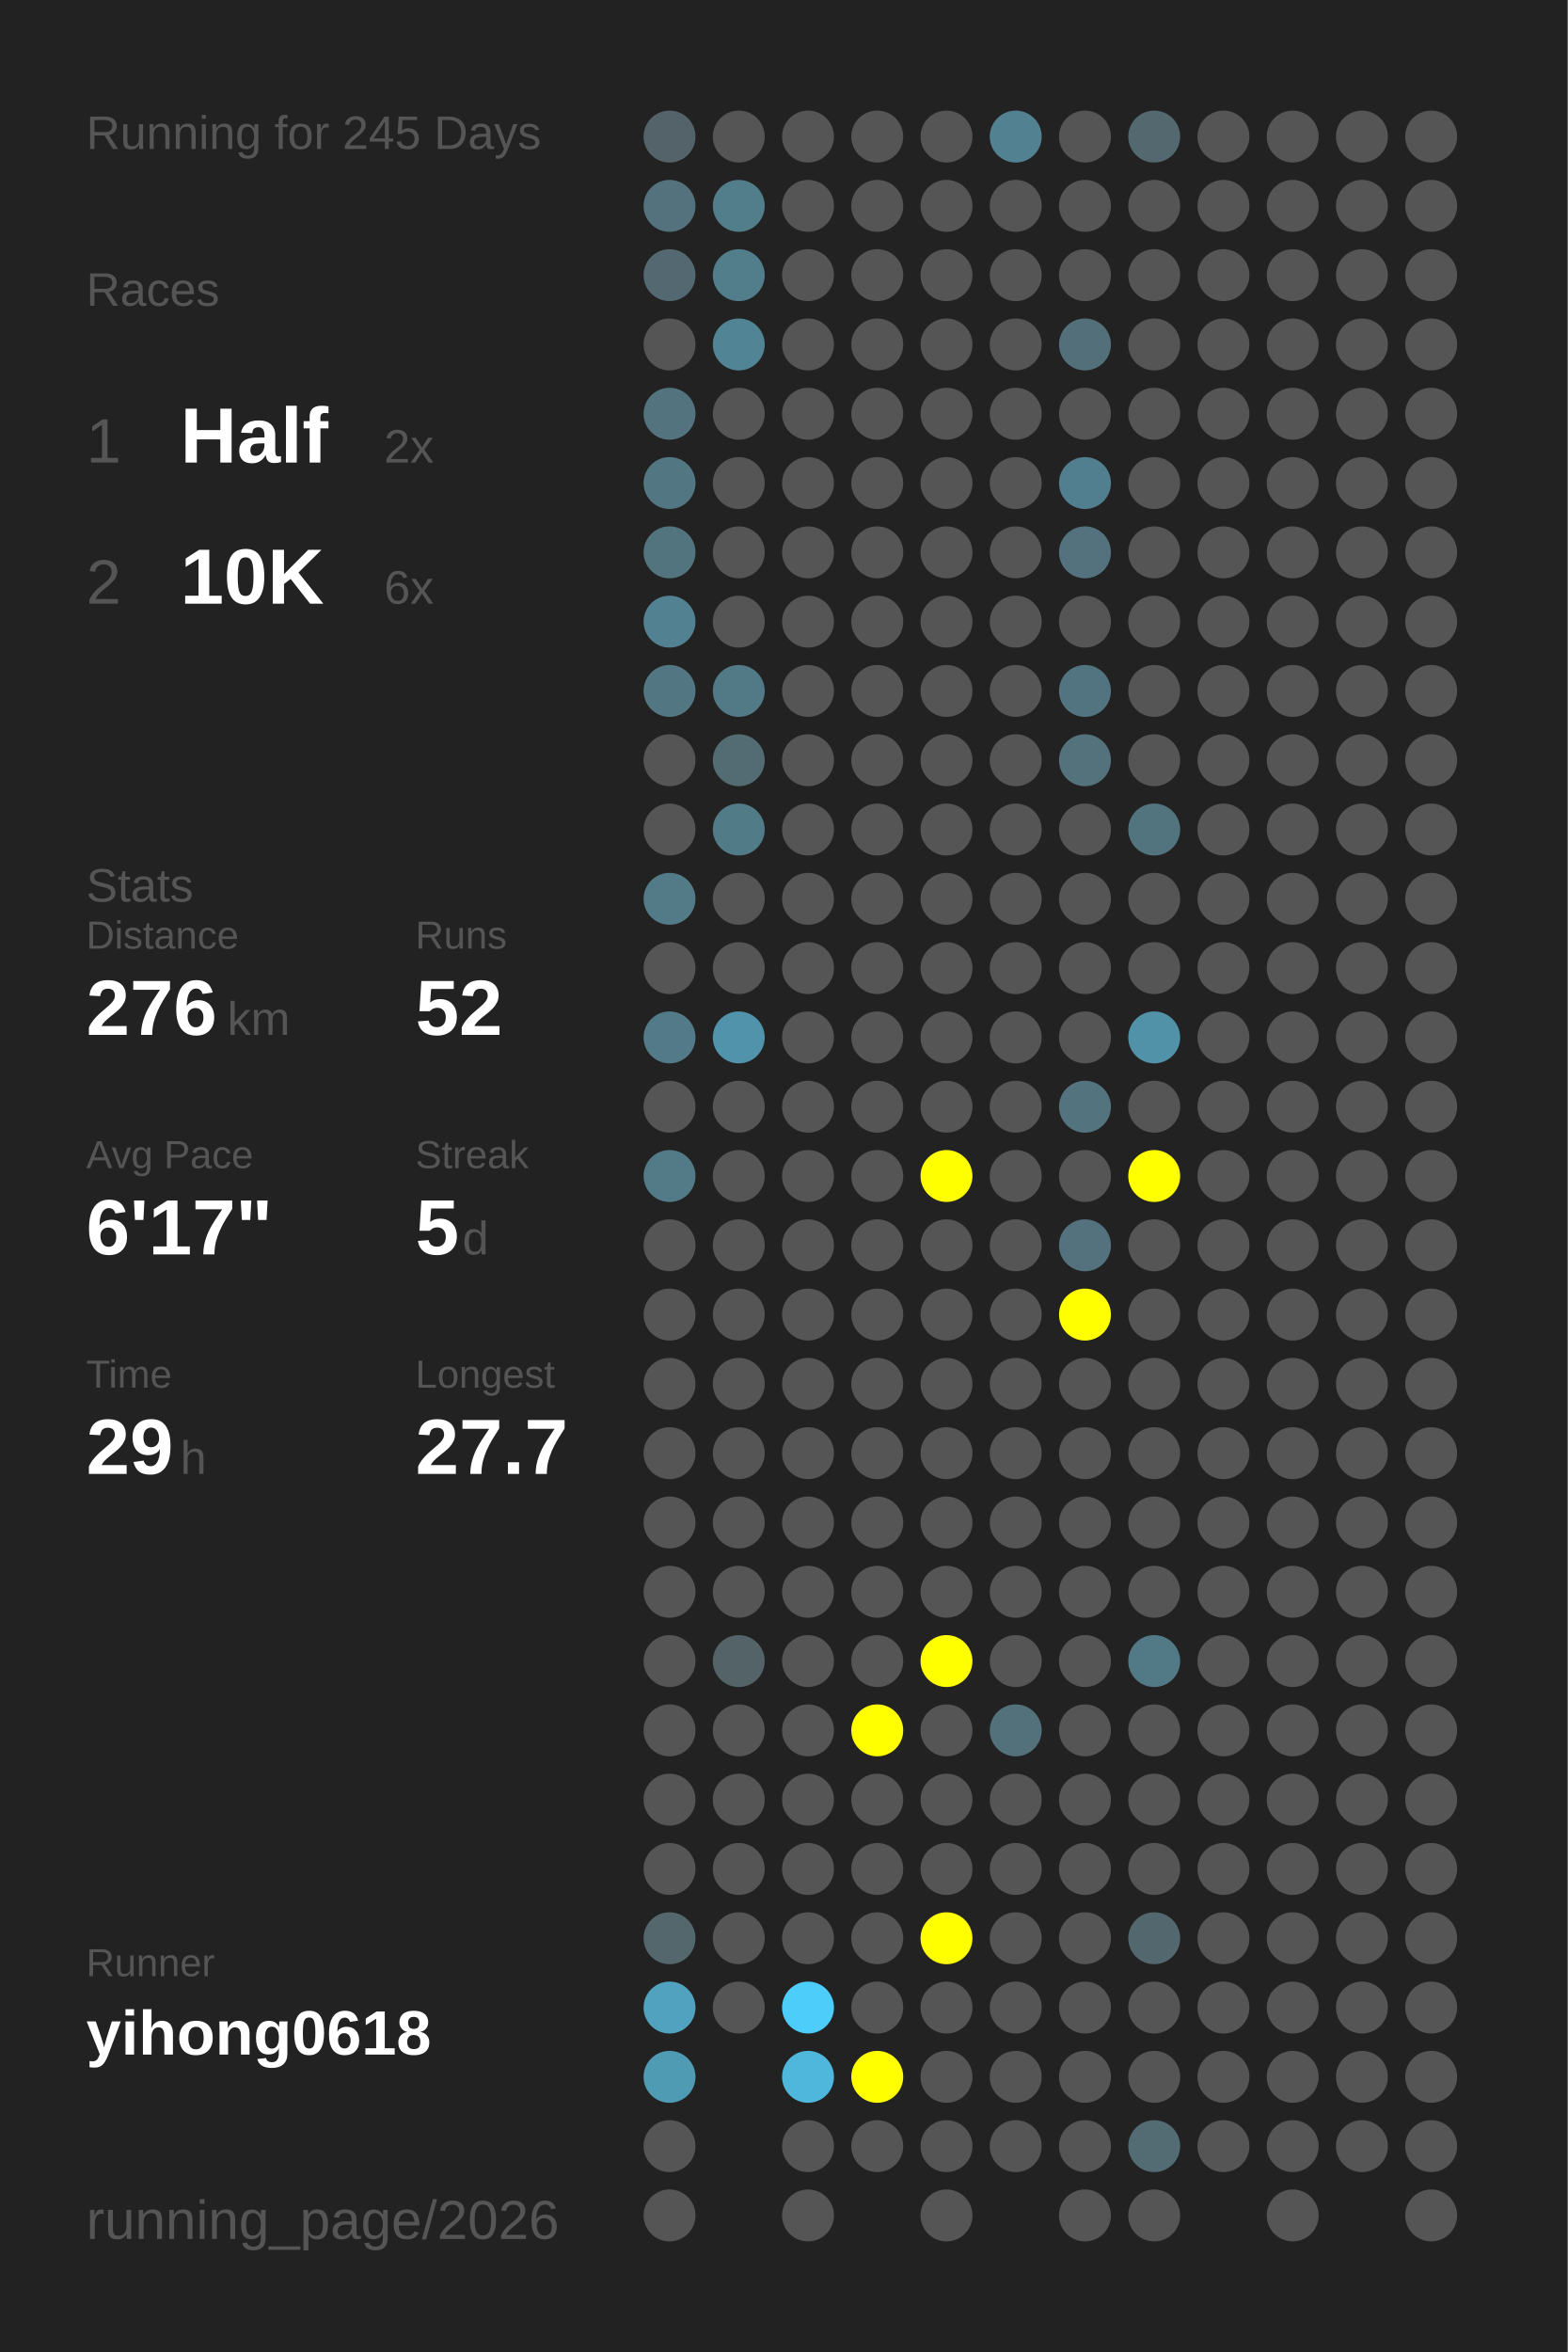
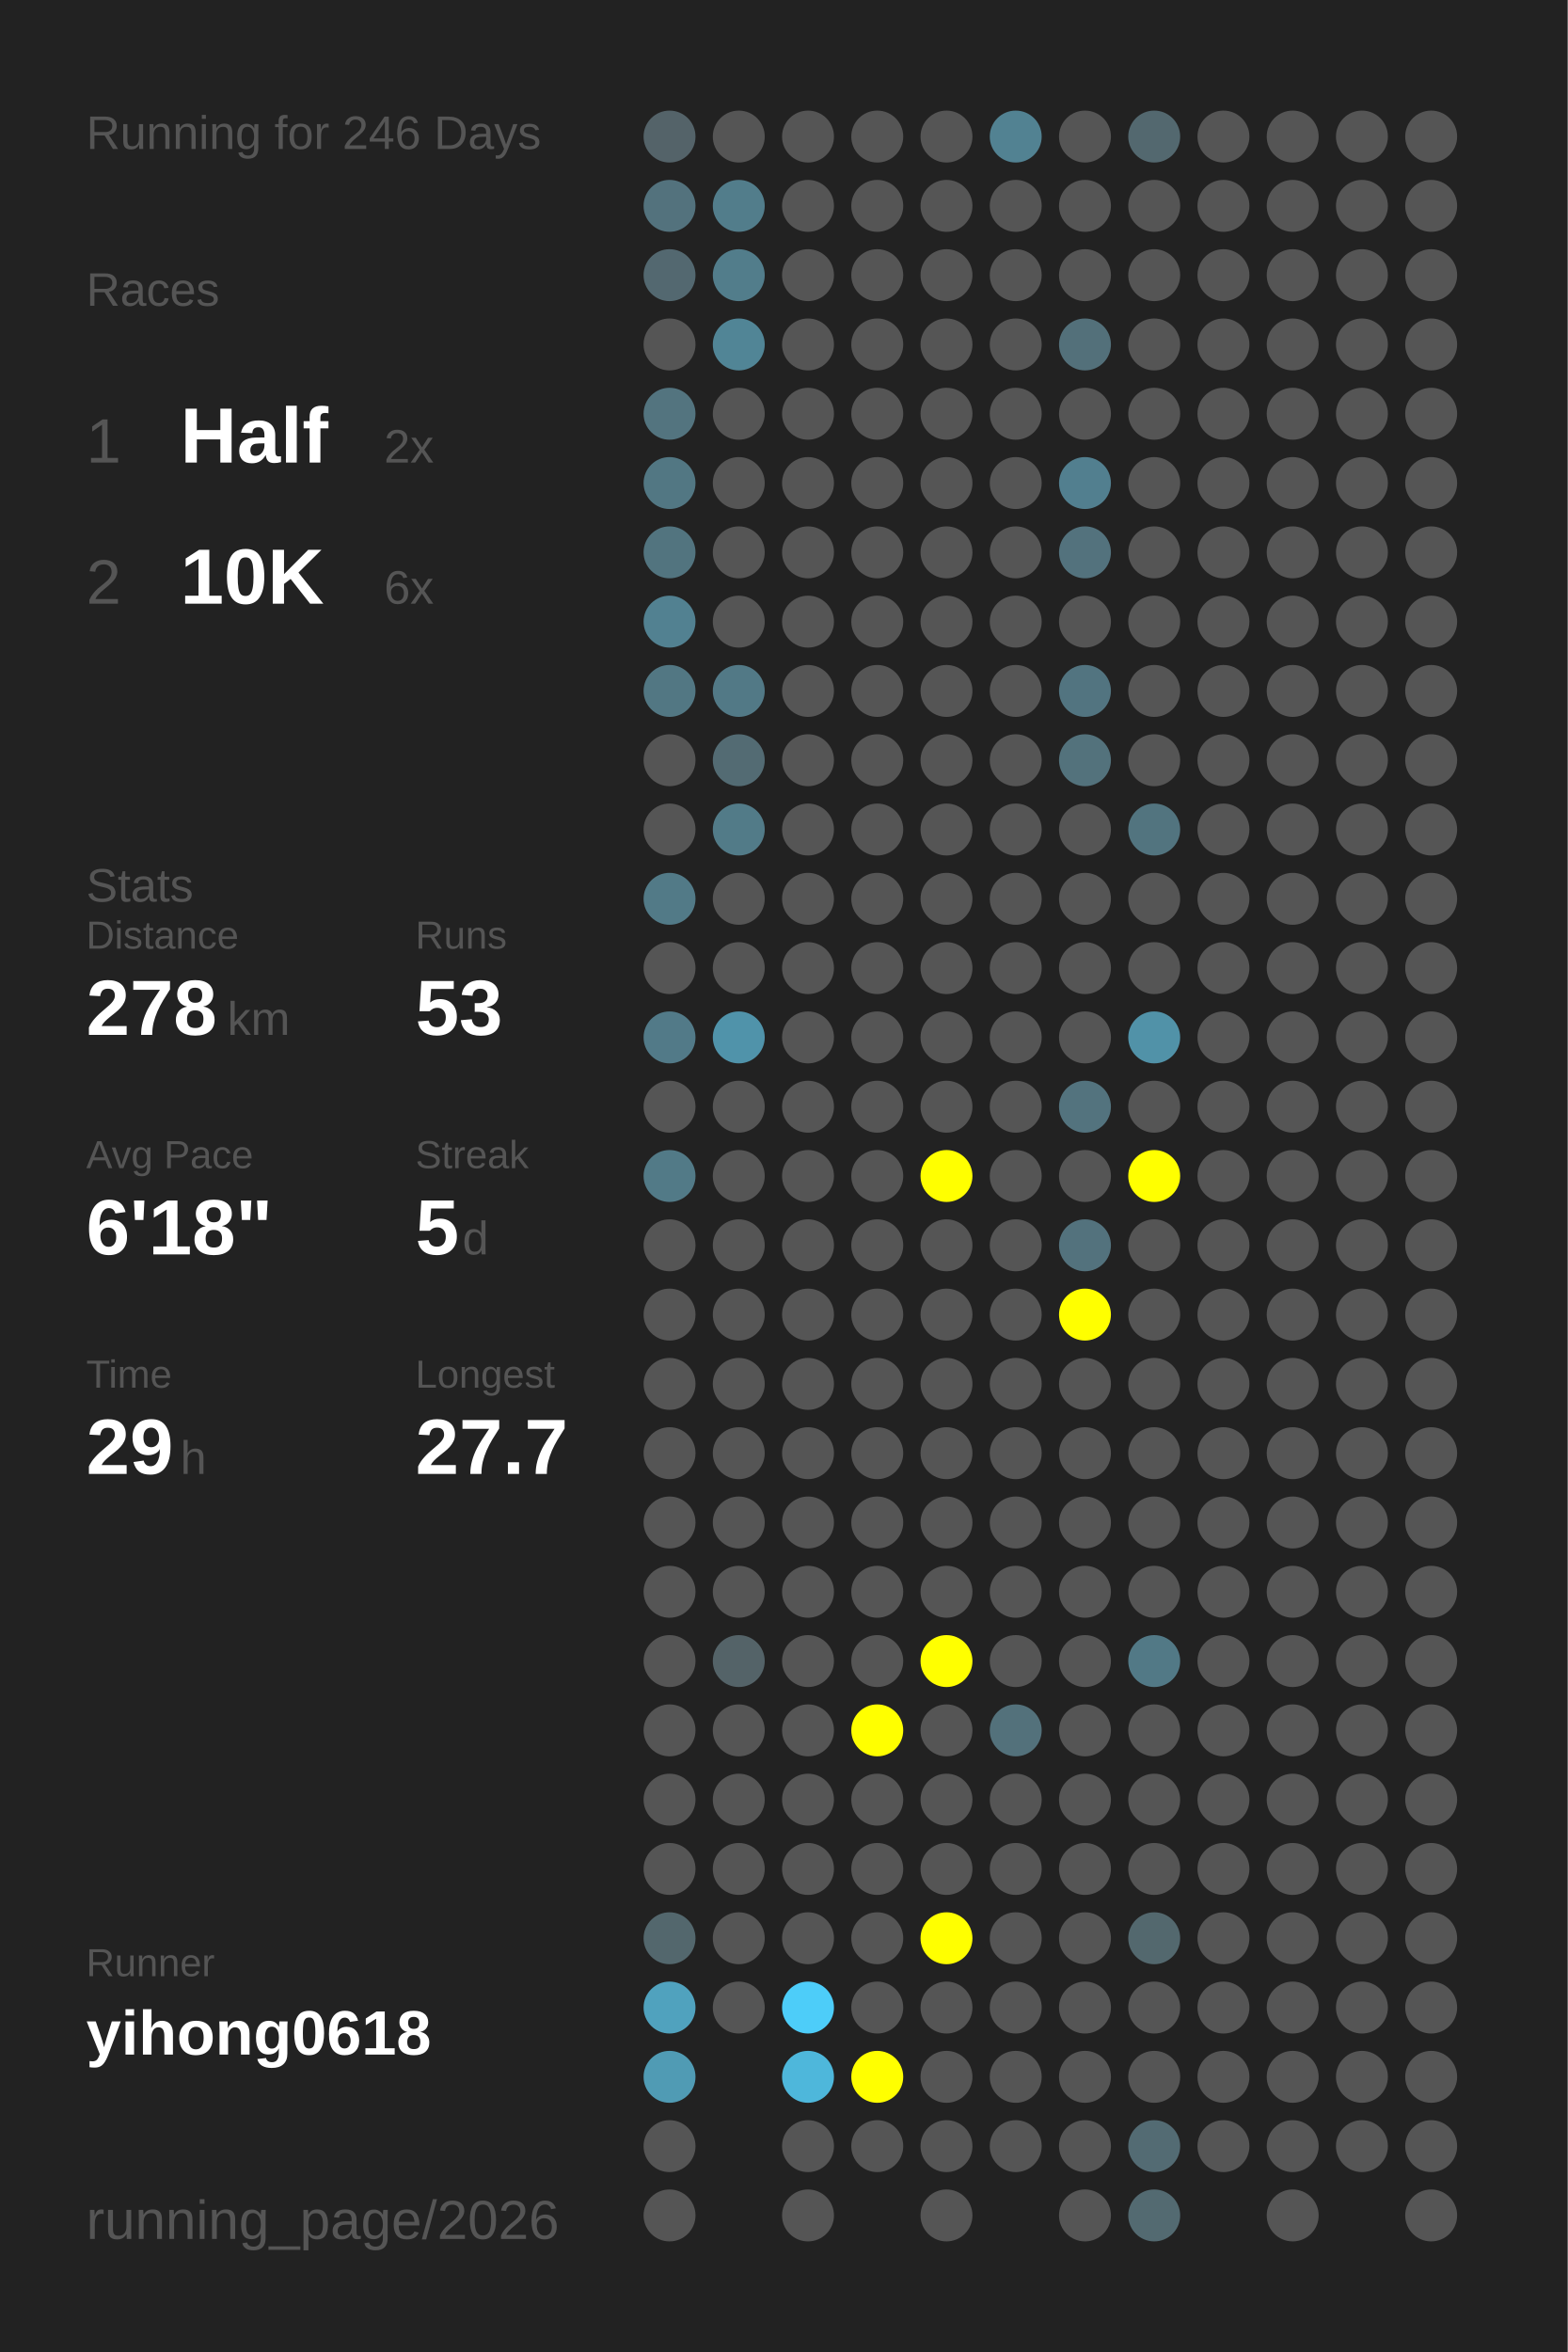
<svg xmlns="http://www.w3.org/2000/svg" baseProfile="full" height="300mm" version="1.1" viewBox="0,0,200,300" width="200mm">
  <defs />
  <rect fill="#222222" height="300" width="200" x="0" y="0" />
-   <text fill="#555555" style="font-size:6px; font-family:Arial;" x="11" y="19">Running for 245 Days</text>
+   <text fill="#555555" style="font-size:6px; font-family:Arial;" x="11" y="19">Running for 246 Days</text>
  <text fill="#555555" style="font-size:6px; font-family:Arial;" x="11" y="39">Races</text>
  <text fill="#555555" style="font-size:8px; font-family:Arial;" x="11" y="59">1</text>
  <text fill="#FFFFFF" style="font-size:10px; font-family:Arial; font-weight:bold;" x="23" y="59">Half</text>
  <text fill="#555555" style="font-size:6px; font-family:Arial;" x="49" y="59">2x</text>
  <text fill="#555555" style="font-size:8px; font-family:Arial;" x="11" y="77">2</text>
  <text fill="#FFFFFF" style="font-size:10px; font-family:Arial; font-weight:bold;" x="23" y="77">10K</text>
  <text fill="#555555" style="font-size:6px; font-family:Arial;" x="49" y="77">6x</text>
  <text fill="#555555" style="font-size:6px; font-family:Arial;" x="11" y="115">Stats</text>
  <text fill="#555555" style="font-size:5px; font-family:Arial;" x="11" y="121">Distance</text>
-   <text fill="#FFFFFF" style="font-size:10px; font-family:Arial; font-weight:bold;" x="11" y="132">276</text>
+   <text fill="#FFFFFF" style="font-size:10px; font-family:Arial; font-weight:bold;" x="11" y="132">278</text>
  <text fill="#555555" style="font-size:6px; font-family:Arial;" x="29" y="132">km</text>
  <text fill="#555555" style="font-size:5px; font-family:Arial;" x="53" y="121">Runs</text>
-   <text fill="#FFFFFF" style="font-size:10px; font-family:Arial; font-weight:bold;" x="53" y="132">52</text>
+   <text fill="#FFFFFF" style="font-size:10px; font-family:Arial; font-weight:bold;" x="53" y="132">53</text>
  <text fill="#555555" style="font-size:5px; font-family:Arial;" x="11" y="149">Avg Pace</text>
-   <text fill="#FFFFFF" style="font-size:10px; font-family:Arial; font-weight:bold;" x="11" y="160">6'17"</text>
+   <text fill="#FFFFFF" style="font-size:10px; font-family:Arial; font-weight:bold;" x="11" y="160">6'18"</text>
  <text fill="#555555" style="font-size:5px; font-family:Arial;" x="53" y="149">Streak</text>
  <text fill="#FFFFFF" style="font-size:10px; font-family:Arial; font-weight:bold;" x="53" y="160">5</text>
  <text fill="#555555" style="font-size:6px; font-family:Arial;" x="59" y="160">d</text>
  <text fill="#555555" style="font-size:5px; font-family:Arial;" x="11" y="177">Time</text>
  <text fill="#FFFFFF" style="font-size:10px; font-family:Arial; font-weight:bold;" x="11" y="188">29</text>
  <text fill="#555555" style="font-size:6px; font-family:Arial;" x="23" y="188">h</text>
  <text fill="#555555" style="font-size:5px; font-family:Arial;" x="53" y="177">Longest</text>
  <text fill="#FFFFFF" style="font-size:10px; font-family:Arial; font-weight:bold;" x="53" y="188">27.7</text>
  <text fill="#555555" style="font-size:5px; font-family:Arial;" x="11" y="252.065">Runner</text>
  <text fill="#FFFFFF" style="font-size:8px; font-family:Arial; font-weight:bold;" x="11" y="262.065">yihong0618</text>
  <text fill="#555555" style="font-size:7px; font-family:Arial;" x="11" y="285.581">running_page/2026</text>
  <circle cx="85.417" cy="17.419" fill="#546369" r="3.312" />
  <circle cx="85.417" cy="26.258" fill="#53727d" r="3.312" />
  <circle cx="85.417" cy="35.097" fill="#536870" r="3.312" />
  <circle cx="85.417" cy="43.935" fill="#555555" r="3.312" />
  <circle cx="85.417" cy="52.774" fill="#53747f" r="3.312" />
  <circle cx="85.417" cy="61.613" fill="#527783" r="3.312" />
  <circle cx="85.417" cy="70.452" fill="#52747f" r="3.312" />
  <circle cx="85.417" cy="79.29" fill="#528191" r="3.312" />
  <circle cx="85.417" cy="88.129" fill="#527783" r="3.312" />
  <circle cx="85.417" cy="96.968" fill="#555555" r="3.312" />
  <circle cx="85.417" cy="105.806" fill="#555555" r="3.312" />
  <circle cx="85.417" cy="114.645" fill="#527a87" r="3.312" />
  <circle cx="85.417" cy="123.484" fill="#555555" r="3.312" />
  <circle cx="85.417" cy="132.323" fill="#527a88" r="3.312" />
  <circle cx="85.417" cy="141.161" fill="#555555" r="3.312" />
  <circle cx="85.417" cy="150" fill="#527a87" r="3.312" />
  <circle cx="85.417" cy="158.839" fill="#555555" r="3.312" />
  <circle cx="85.417" cy="167.677" fill="#555555" r="3.312" />
  <circle cx="85.417" cy="176.516" fill="#555555" r="3.312" />
  <circle cx="85.417" cy="185.355" fill="#555555" r="3.312" />
  <circle cx="85.417" cy="194.194" fill="#555555" r="3.312" />
  <circle cx="85.417" cy="203.032" fill="#555555" r="3.312" />
  <circle cx="85.417" cy="211.871" fill="#555555" r="3.312" />
  <circle cx="85.417" cy="220.71" fill="#555555" r="3.312" />
  <circle cx="85.417" cy="229.548" fill="#555555" r="3.312" />
  <circle cx="85.417" cy="238.387" fill="#555555" r="3.312" />
  <circle cx="85.417" cy="247.226" fill="#53676d" r="3.312" />
  <circle cx="85.417" cy="256.065" fill="#50a2be" r="3.312" />
  <circle cx="85.417" cy="264.903" fill="#509bb4" r="3.312" />
  <circle cx="85.417" cy="273.742" fill="#555555" r="3.312" />
  <circle cx="85.417" cy="282.581" fill="#555555" r="3.312" />
  <circle cx="94.25" cy="17.419" fill="#555555" r="3.312" />
  <circle cx="94.25" cy="26.258" fill="#527d8b" r="3.312" />
  <circle cx="94.25" cy="35.097" fill="#527d8b" r="3.312" />
  <circle cx="94.25" cy="43.935" fill="#518596" r="3.312" />
  <circle cx="94.25" cy="52.774" fill="#555555" r="3.312" />
  <circle cx="94.25" cy="61.613" fill="#555555" r="3.312" />
  <circle cx="94.25" cy="70.452" fill="#555555" r="3.312" />
  <circle cx="94.25" cy="79.29" fill="#555555" r="3.312" />
  <circle cx="94.25" cy="88.129" fill="#527986" r="3.312" />
  <circle cx="94.25" cy="96.968" fill="#536b73" r="3.312" />
  <circle cx="94.25" cy="105.806" fill="#527b88" r="3.312" />
  <circle cx="94.25" cy="114.645" fill="#555555" r="3.312" />
  <circle cx="94.25" cy="123.484" fill="#555555" r="3.312" />
  <circle cx="94.25" cy="132.323" fill="#5093aa" r="3.312" />
  <circle cx="94.25" cy="141.161" fill="#555555" r="3.312" />
  <circle cx="94.25" cy="150" fill="#555555" r="3.312" />
  <circle cx="94.25" cy="158.839" fill="#555555" r="3.312" />
  <circle cx="94.25" cy="167.677" fill="#555555" r="3.312" />
  <circle cx="94.25" cy="176.516" fill="#555555" r="3.312" />
  <circle cx="94.25" cy="185.355" fill="#555555" r="3.312" />
  <circle cx="94.25" cy="194.194" fill="#555555" r="3.312" />
  <circle cx="94.25" cy="203.032" fill="#555555" r="3.312" />
  <circle cx="94.25" cy="211.871" fill="#546368" r="3.312" />
  <circle cx="94.25" cy="220.71" fill="#555555" r="3.312" />
  <circle cx="94.25" cy="229.548" fill="#555555" r="3.312" />
  <circle cx="94.25" cy="238.387" fill="#555555" r="3.312" />
  <circle cx="94.25" cy="247.226" fill="#555555" r="3.312" />
  <circle cx="94.25" cy="256.065" fill="#555555" r="3.312" />
  <circle cx="103.083" cy="17.419" fill="#555555" r="3.312" />
  <circle cx="103.083" cy="26.258" fill="#555555" r="3.312" />
  <circle cx="103.083" cy="35.097" fill="#555555" r="3.312" />
  <circle cx="103.083" cy="43.935" fill="#555555" r="3.312" />
  <circle cx="103.083" cy="52.774" fill="#555555" r="3.312" />
  <circle cx="103.083" cy="61.613" fill="#555555" r="3.312" />
  <circle cx="103.083" cy="70.452" fill="#555555" r="3.312" />
  <circle cx="103.083" cy="79.29" fill="#555555" r="3.312" />
  <circle cx="103.083" cy="88.129" fill="#555555" r="3.312" />
  <circle cx="103.083" cy="96.968" fill="#555555" r="3.312" />
  <circle cx="103.083" cy="105.806" fill="#555555" r="3.312" />
  <circle cx="103.083" cy="114.645" fill="#555555" r="3.312" />
  <circle cx="103.083" cy="123.484" fill="#555555" r="3.312" />
  <circle cx="103.083" cy="132.323" fill="#555555" r="3.312" />
  <circle cx="103.083" cy="141.161" fill="#555555" r="3.312" />
  <circle cx="103.083" cy="150" fill="#555555" r="3.312" />
  <circle cx="103.083" cy="158.839" fill="#555555" r="3.312" />
  <circle cx="103.083" cy="167.677" fill="#555555" r="3.312" />
  <circle cx="103.083" cy="176.516" fill="#555555" r="3.312" />
  <circle cx="103.083" cy="185.355" fill="#555555" r="3.312" />
  <circle cx="103.083" cy="194.194" fill="#555555" r="3.312" />
  <circle cx="103.083" cy="203.032" fill="#555555" r="3.312" />
  <circle cx="103.083" cy="211.871" fill="#555555" r="3.312" />
  <circle cx="103.083" cy="220.71" fill="#555555" r="3.312" />
  <circle cx="103.083" cy="229.548" fill="#555555" r="3.312" />
  <circle cx="103.083" cy="238.387" fill="#555555" r="3.312" />
  <circle cx="103.083" cy="247.226" fill="#555555" r="3.312" />
  <circle cx="103.083" cy="256.065" fill="#4dcdf9" r="3.312" />
  <circle cx="103.083" cy="264.903" fill="#4eb7db" r="3.312" />
  <circle cx="103.083" cy="273.742" fill="#555555" r="3.312" />
  <circle cx="103.083" cy="282.581" fill="#555555" r="3.312" />
  <circle cx="111.917" cy="17.419" fill="#555555" r="3.312" />
  <circle cx="111.917" cy="26.258" fill="#555555" r="3.312" />
  <circle cx="111.917" cy="35.097" fill="#555555" r="3.312" />
  <circle cx="111.917" cy="43.935" fill="#555555" r="3.312" />
  <circle cx="111.917" cy="52.774" fill="#555555" r="3.312" />
  <circle cx="111.917" cy="61.613" fill="#555555" r="3.312" />
  <circle cx="111.917" cy="70.452" fill="#555555" r="3.312" />
  <circle cx="111.917" cy="79.29" fill="#555555" r="3.312" />
  <circle cx="111.917" cy="88.129" fill="#555555" r="3.312" />
  <circle cx="111.917" cy="96.968" fill="#555555" r="3.312" />
  <circle cx="111.917" cy="105.806" fill="#555555" r="3.312" />
  <circle cx="111.917" cy="114.645" fill="#555555" r="3.312" />
  <circle cx="111.917" cy="123.484" fill="#555555" r="3.312" />
  <circle cx="111.917" cy="132.323" fill="#555555" r="3.312" />
  <circle cx="111.917" cy="141.161" fill="#555555" r="3.312" />
  <circle cx="111.917" cy="150" fill="#555555" r="3.312" />
  <circle cx="111.917" cy="158.839" fill="#555555" r="3.312" />
  <circle cx="111.917" cy="167.677" fill="#555555" r="3.312" />
  <circle cx="111.917" cy="176.516" fill="#555555" r="3.312" />
  <circle cx="111.917" cy="185.355" fill="#555555" r="3.312" />
  <circle cx="111.917" cy="194.194" fill="#555555" r="3.312" />
  <circle cx="111.917" cy="203.032" fill="#555555" r="3.312" />
  <circle cx="111.917" cy="211.871" fill="#555555" r="3.312" />
  <circle cx="111.917" cy="220.71" fill="#FFFF00" r="3.312" />
  <circle cx="111.917" cy="229.548" fill="#555555" r="3.312" />
  <circle cx="111.917" cy="238.387" fill="#555555" r="3.312" />
  <circle cx="111.917" cy="247.226" fill="#555555" r="3.312" />
  <circle cx="111.917" cy="256.065" fill="#555555" r="3.312" />
  <circle cx="111.917" cy="264.903" fill="#FFFF00" r="3.312" />
  <circle cx="111.917" cy="273.742" fill="#555555" r="3.312" />
  <circle cx="120.75" cy="17.419" fill="#555555" r="3.312" />
  <circle cx="120.75" cy="26.258" fill="#555555" r="3.312" />
  <circle cx="120.75" cy="35.097" fill="#555555" r="3.312" />
  <circle cx="120.75" cy="43.935" fill="#555555" r="3.312" />
  <circle cx="120.75" cy="52.774" fill="#555555" r="3.312" />
  <circle cx="120.75" cy="61.613" fill="#555555" r="3.312" />
  <circle cx="120.75" cy="70.452" fill="#555555" r="3.312" />
  <circle cx="120.75" cy="79.29" fill="#555555" r="3.312" />
  <circle cx="120.75" cy="88.129" fill="#555555" r="3.312" />
  <circle cx="120.75" cy="96.968" fill="#555555" r="3.312" />
  <circle cx="120.75" cy="105.806" fill="#555555" r="3.312" />
  <circle cx="120.75" cy="114.645" fill="#555555" r="3.312" />
  <circle cx="120.75" cy="123.484" fill="#555555" r="3.312" />
  <circle cx="120.75" cy="132.323" fill="#555555" r="3.312" />
  <circle cx="120.75" cy="141.161" fill="#555555" r="3.312" />
  <circle cx="120.75" cy="150" fill="#FFFF00" r="3.312" />
  <circle cx="120.75" cy="158.839" fill="#555555" r="3.312" />
  <circle cx="120.75" cy="167.677" fill="#555555" r="3.312" />
  <circle cx="120.75" cy="176.516" fill="#555555" r="3.312" />
  <circle cx="120.75" cy="185.355" fill="#555555" r="3.312" />
  <circle cx="120.75" cy="194.194" fill="#555555" r="3.312" />
  <circle cx="120.75" cy="203.032" fill="#555555" r="3.312" />
  <circle cx="120.75" cy="211.871" fill="#FFFF00" r="3.312" />
  <circle cx="120.75" cy="220.71" fill="#555555" r="3.312" />
  <circle cx="120.75" cy="229.548" fill="#555555" r="3.312" />
  <circle cx="120.75" cy="238.387" fill="#555555" r="3.312" />
  <circle cx="120.75" cy="247.226" fill="#FFFF00" r="3.312" />
  <circle cx="120.75" cy="256.065" fill="#555555" r="3.312" />
  <circle cx="120.75" cy="264.903" fill="#555555" r="3.312" />
  <circle cx="120.75" cy="273.742" fill="#555555" r="3.312" />
  <circle cx="120.75" cy="282.581" fill="#555555" r="3.312" />
  <circle cx="129.583" cy="17.419" fill="#528292" r="3.312" />
  <circle cx="129.583" cy="26.258" fill="#555555" r="3.312" />
  <circle cx="129.583" cy="35.097" fill="#555555" r="3.312" />
  <circle cx="129.583" cy="43.935" fill="#555555" r="3.312" />
  <circle cx="129.583" cy="52.774" fill="#555555" r="3.312" />
  <circle cx="129.583" cy="61.613" fill="#555555" r="3.312" />
  <circle cx="129.583" cy="70.452" fill="#555555" r="3.312" />
  <circle cx="129.583" cy="79.29" fill="#555555" r="3.312" />
  <circle cx="129.583" cy="88.129" fill="#555555" r="3.312" />
  <circle cx="129.583" cy="96.968" fill="#555555" r="3.312" />
  <circle cx="129.583" cy="105.806" fill="#555555" r="3.312" />
  <circle cx="129.583" cy="114.645" fill="#555555" r="3.312" />
  <circle cx="129.583" cy="123.484" fill="#555555" r="3.312" />
  <circle cx="129.583" cy="132.323" fill="#555555" r="3.312" />
  <circle cx="129.583" cy="141.161" fill="#555555" r="3.312" />
  <circle cx="129.583" cy="150" fill="#555555" r="3.312" />
  <circle cx="129.583" cy="158.839" fill="#555555" r="3.312" />
  <circle cx="129.583" cy="167.677" fill="#555555" r="3.312" />
  <circle cx="129.583" cy="176.516" fill="#555555" r="3.312" />
  <circle cx="129.583" cy="185.355" fill="#555555" r="3.312" />
  <circle cx="129.583" cy="194.194" fill="#555555" r="3.312" />
  <circle cx="129.583" cy="203.032" fill="#555555" r="3.312" />
  <circle cx="129.583" cy="211.871" fill="#555555" r="3.312" />
  <circle cx="129.583" cy="220.71" fill="#53717b" r="3.312" />
  <circle cx="129.583" cy="229.548" fill="#555555" r="3.312" />
  <circle cx="129.583" cy="238.387" fill="#555555" r="3.312" />
  <circle cx="129.583" cy="247.226" fill="#555555" r="3.312" />
  <circle cx="129.583" cy="256.065" fill="#555555" r="3.312" />
  <circle cx="129.583" cy="264.903" fill="#555555" r="3.312" />
  <circle cx="129.583" cy="273.742" fill="#555555" r="3.312" />
  <circle cx="138.417" cy="17.419" fill="#555555" r="3.312" />
  <circle cx="138.417" cy="26.258" fill="#555555" r="3.312" />
  <circle cx="138.417" cy="35.097" fill="#555555" r="3.312" />
  <circle cx="138.417" cy="43.935" fill="#53707a" r="3.312" />
  <circle cx="138.417" cy="52.774" fill="#555555" r="3.312" />
  <circle cx="138.417" cy="61.613" fill="#527f8f" r="3.312" />
  <circle cx="138.417" cy="70.452" fill="#53727d" r="3.312" />
  <circle cx="138.417" cy="79.29" fill="#555555" r="3.312" />
  <circle cx="138.417" cy="88.129" fill="#527480" r="3.312" />
  <circle cx="138.417" cy="96.968" fill="#53727c" r="3.312" />
  <circle cx="138.417" cy="105.806" fill="#555555" r="3.312" />
  <circle cx="138.417" cy="114.645" fill="#555555" r="3.312" />
  <circle cx="138.417" cy="123.484" fill="#555555" r="3.312" />
  <circle cx="138.417" cy="132.323" fill="#555555" r="3.312" />
  <circle cx="138.417" cy="141.161" fill="#53737e" r="3.312" />
  <circle cx="138.417" cy="150" fill="#555555" r="3.312" />
  <circle cx="138.417" cy="158.839" fill="#53727d" r="3.312" />
  <circle cx="138.417" cy="167.677" fill="#FFFF00" r="3.312" />
  <circle cx="138.417" cy="176.516" fill="#555555" r="3.312" />
  <circle cx="138.417" cy="185.355" fill="#555555" r="3.312" />
  <circle cx="138.417" cy="194.194" fill="#555555" r="3.312" />
  <circle cx="138.417" cy="203.032" fill="#555555" r="3.312" />
  <circle cx="138.417" cy="211.871" fill="#555555" r="3.312" />
  <circle cx="138.417" cy="220.71" fill="#555555" r="3.312" />
  <circle cx="138.417" cy="229.548" fill="#555555" r="3.312" />
  <circle cx="138.417" cy="238.387" fill="#555555" r="3.312" />
  <circle cx="138.417" cy="247.226" fill="#555555" r="3.312" />
  <circle cx="138.417" cy="256.065" fill="#555555" r="3.312" />
  <circle cx="138.417" cy="264.903" fill="#555555" r="3.312" />
  <circle cx="138.417" cy="273.742" fill="#555555" r="3.312" />
  <circle cx="138.417" cy="282.581" fill="#555555" r="3.312" />
  <circle cx="147.25" cy="17.419" fill="#53686f" r="3.312" />
  <circle cx="147.25" cy="26.258" fill="#555555" r="3.312" />
  <circle cx="147.25" cy="35.097" fill="#555555" r="3.312" />
  <circle cx="147.25" cy="43.935" fill="#555555" r="3.312" />
  <circle cx="147.25" cy="52.774" fill="#555555" r="3.312" />
  <circle cx="147.25" cy="61.613" fill="#555555" r="3.312" />
  <circle cx="147.25" cy="70.452" fill="#555555" r="3.312" />
  <circle cx="147.25" cy="79.29" fill="#555555" r="3.312" />
  <circle cx="147.25" cy="88.129" fill="#555555" r="3.312" />
  <circle cx="147.25" cy="96.968" fill="#555555" r="3.312" />
  <circle cx="147.25" cy="105.806" fill="#52747f" r="3.312" />
  <circle cx="147.25" cy="114.645" fill="#555555" r="3.312" />
  <circle cx="147.25" cy="123.484" fill="#555555" r="3.312" />
  <circle cx="147.25" cy="132.323" fill="#5192a8" r="3.312" />
  <circle cx="147.25" cy="141.161" fill="#555555" r="3.312" />
  <circle cx="147.25" cy="150" fill="#FFFF00" r="3.312" />
  <circle cx="147.25" cy="158.839" fill="#555555" r="3.312" />
  <circle cx="147.25" cy="167.677" fill="#555555" r="3.312" />
  <circle cx="147.25" cy="176.516" fill="#555555" r="3.312" />
  <circle cx="147.25" cy="185.355" fill="#555555" r="3.312" />
  <circle cx="147.25" cy="194.194" fill="#555555" r="3.312" />
  <circle cx="147.25" cy="203.032" fill="#555555" r="3.312" />
  <circle cx="147.25" cy="211.871" fill="#527986" r="3.312" />
  <circle cx="147.25" cy="220.71" fill="#555555" r="3.312" />
  <circle cx="147.25" cy="229.548" fill="#555555" r="3.312" />
  <circle cx="147.25" cy="238.387" fill="#555555" r="3.312" />
  <circle cx="147.25" cy="247.226" fill="#53686e" r="3.312" />
  <circle cx="147.25" cy="256.065" fill="#555555" r="3.312" />
  <circle cx="147.25" cy="264.903" fill="#555555" r="3.312" />
  <circle cx="147.25" cy="273.742" fill="#536b73" r="3.312" />
-   <circle cx="147.25" cy="282.581" fill="#555555" r="3.312" />
+   <circle cx="147.25" cy="282.581" fill="#536a71" r="3.312" />
  <circle cx="156.083" cy="17.419" fill="#555555" r="3.312" />
  <circle cx="156.083" cy="26.258" fill="#555555" r="3.312" />
  <circle cx="156.083" cy="35.097" fill="#555555" r="3.312" />
  <circle cx="156.083" cy="43.935" fill="#555555" r="3.312" />
  <circle cx="156.083" cy="52.774" fill="#555555" r="3.312" />
  <circle cx="156.083" cy="61.613" fill="#555555" r="3.312" />
  <circle cx="156.083" cy="70.452" fill="#555555" r="3.312" />
  <circle cx="156.083" cy="79.29" fill="#555555" r="3.312" />
  <circle cx="156.083" cy="88.129" fill="#555555" r="3.312" />
  <circle cx="156.083" cy="96.968" fill="#555555" r="3.312" />
  <circle cx="156.083" cy="105.806" fill="#555555" r="3.312" />
  <circle cx="156.083" cy="114.645" fill="#555555" r="3.312" />
  <circle cx="156.083" cy="123.484" fill="#555555" r="3.312" />
  <circle cx="156.083" cy="132.323" fill="#555555" r="3.312" />
  <circle cx="156.083" cy="141.161" fill="#555555" r="3.312" />
  <circle cx="156.083" cy="150" fill="#555555" r="3.312" />
  <circle cx="156.083" cy="158.839" fill="#555555" r="3.312" />
  <circle cx="156.083" cy="167.677" fill="#555555" r="3.312" />
  <circle cx="156.083" cy="176.516" fill="#555555" r="3.312" />
  <circle cx="156.083" cy="185.355" fill="#555555" r="3.312" />
  <circle cx="156.083" cy="194.194" fill="#555555" r="3.312" />
  <circle cx="156.083" cy="203.032" fill="#555555" r="3.312" />
  <circle cx="156.083" cy="211.871" fill="#555555" r="3.312" />
  <circle cx="156.083" cy="220.71" fill="#555555" r="3.312" />
  <circle cx="156.083" cy="229.548" fill="#555555" r="3.312" />
  <circle cx="156.083" cy="238.387" fill="#555555" r="3.312" />
  <circle cx="156.083" cy="247.226" fill="#555555" r="3.312" />
  <circle cx="156.083" cy="256.065" fill="#555555" r="3.312" />
  <circle cx="156.083" cy="264.903" fill="#555555" r="3.312" />
  <circle cx="156.083" cy="273.742" fill="#555555" r="3.312" />
  <circle cx="164.917" cy="17.419" fill="#555555" r="3.312" />
  <circle cx="164.917" cy="26.258" fill="#555555" r="3.312" />
  <circle cx="164.917" cy="35.097" fill="#555555" r="3.312" />
  <circle cx="164.917" cy="43.935" fill="#555555" r="3.312" />
  <circle cx="164.917" cy="52.774" fill="#555555" r="3.312" />
  <circle cx="164.917" cy="61.613" fill="#555555" r="3.312" />
  <circle cx="164.917" cy="70.452" fill="#555555" r="3.312" />
  <circle cx="164.917" cy="79.29" fill="#555555" r="3.312" />
  <circle cx="164.917" cy="88.129" fill="#555555" r="3.312" />
  <circle cx="164.917" cy="96.968" fill="#555555" r="3.312" />
  <circle cx="164.917" cy="105.806" fill="#555555" r="3.312" />
  <circle cx="164.917" cy="114.645" fill="#555555" r="3.312" />
  <circle cx="164.917" cy="123.484" fill="#555555" r="3.312" />
  <circle cx="164.917" cy="132.323" fill="#555555" r="3.312" />
  <circle cx="164.917" cy="141.161" fill="#555555" r="3.312" />
  <circle cx="164.917" cy="150" fill="#555555" r="3.312" />
  <circle cx="164.917" cy="158.839" fill="#555555" r="3.312" />
  <circle cx="164.917" cy="167.677" fill="#555555" r="3.312" />
  <circle cx="164.917" cy="176.516" fill="#555555" r="3.312" />
  <circle cx="164.917" cy="185.355" fill="#555555" r="3.312" />
  <circle cx="164.917" cy="194.194" fill="#555555" r="3.312" />
  <circle cx="164.917" cy="203.032" fill="#555555" r="3.312" />
  <circle cx="164.917" cy="211.871" fill="#555555" r="3.312" />
  <circle cx="164.917" cy="220.71" fill="#555555" r="3.312" />
  <circle cx="164.917" cy="229.548" fill="#555555" r="3.312" />
  <circle cx="164.917" cy="238.387" fill="#555555" r="3.312" />
  <circle cx="164.917" cy="247.226" fill="#555555" r="3.312" />
  <circle cx="164.917" cy="256.065" fill="#555555" r="3.312" />
  <circle cx="164.917" cy="264.903" fill="#555555" r="3.312" />
  <circle cx="164.917" cy="273.742" fill="#555555" r="3.312" />
  <circle cx="164.917" cy="282.581" fill="#555555" r="3.312" />
  <circle cx="173.75" cy="17.419" fill="#555555" r="3.312" />
  <circle cx="173.75" cy="26.258" fill="#555555" r="3.312" />
  <circle cx="173.75" cy="35.097" fill="#555555" r="3.312" />
  <circle cx="173.75" cy="43.935" fill="#555555" r="3.312" />
  <circle cx="173.75" cy="52.774" fill="#555555" r="3.312" />
  <circle cx="173.75" cy="61.613" fill="#555555" r="3.312" />
  <circle cx="173.75" cy="70.452" fill="#555555" r="3.312" />
  <circle cx="173.75" cy="79.29" fill="#555555" r="3.312" />
  <circle cx="173.75" cy="88.129" fill="#555555" r="3.312" />
  <circle cx="173.75" cy="96.968" fill="#555555" r="3.312" />
  <circle cx="173.75" cy="105.806" fill="#555555" r="3.312" />
  <circle cx="173.75" cy="114.645" fill="#555555" r="3.312" />
  <circle cx="173.75" cy="123.484" fill="#555555" r="3.312" />
  <circle cx="173.75" cy="132.323" fill="#555555" r="3.312" />
  <circle cx="173.75" cy="141.161" fill="#555555" r="3.312" />
  <circle cx="173.75" cy="150" fill="#555555" r="3.312" />
  <circle cx="173.75" cy="158.839" fill="#555555" r="3.312" />
  <circle cx="173.75" cy="167.677" fill="#555555" r="3.312" />
  <circle cx="173.75" cy="176.516" fill="#555555" r="3.312" />
  <circle cx="173.75" cy="185.355" fill="#555555" r="3.312" />
  <circle cx="173.75" cy="194.194" fill="#555555" r="3.312" />
  <circle cx="173.75" cy="203.032" fill="#555555" r="3.312" />
  <circle cx="173.75" cy="211.871" fill="#555555" r="3.312" />
  <circle cx="173.75" cy="220.71" fill="#555555" r="3.312" />
  <circle cx="173.75" cy="229.548" fill="#555555" r="3.312" />
  <circle cx="173.75" cy="238.387" fill="#555555" r="3.312" />
  <circle cx="173.75" cy="247.226" fill="#555555" r="3.312" />
  <circle cx="173.75" cy="256.065" fill="#555555" r="3.312" />
  <circle cx="173.75" cy="264.903" fill="#555555" r="3.312" />
  <circle cx="173.75" cy="273.742" fill="#555555" r="3.312" />
  <circle cx="182.583" cy="17.419" fill="#555555" r="3.312" />
  <circle cx="182.583" cy="26.258" fill="#555555" r="3.312" />
  <circle cx="182.583" cy="35.097" fill="#555555" r="3.312" />
  <circle cx="182.583" cy="43.935" fill="#555555" r="3.312" />
  <circle cx="182.583" cy="52.774" fill="#555555" r="3.312" />
  <circle cx="182.583" cy="61.613" fill="#555555" r="3.312" />
  <circle cx="182.583" cy="70.452" fill="#555555" r="3.312" />
  <circle cx="182.583" cy="79.29" fill="#555555" r="3.312" />
  <circle cx="182.583" cy="88.129" fill="#555555" r="3.312" />
  <circle cx="182.583" cy="96.968" fill="#555555" r="3.312" />
  <circle cx="182.583" cy="105.806" fill="#555555" r="3.312" />
  <circle cx="182.583" cy="114.645" fill="#555555" r="3.312" />
  <circle cx="182.583" cy="123.484" fill="#555555" r="3.312" />
  <circle cx="182.583" cy="132.323" fill="#555555" r="3.312" />
  <circle cx="182.583" cy="141.161" fill="#555555" r="3.312" />
  <circle cx="182.583" cy="150" fill="#555555" r="3.312" />
  <circle cx="182.583" cy="158.839" fill="#555555" r="3.312" />
  <circle cx="182.583" cy="167.677" fill="#555555" r="3.312" />
  <circle cx="182.583" cy="176.516" fill="#555555" r="3.312" />
  <circle cx="182.583" cy="185.355" fill="#555555" r="3.312" />
  <circle cx="182.583" cy="194.194" fill="#555555" r="3.312" />
  <circle cx="182.583" cy="203.032" fill="#555555" r="3.312" />
  <circle cx="182.583" cy="211.871" fill="#555555" r="3.312" />
  <circle cx="182.583" cy="220.71" fill="#555555" r="3.312" />
  <circle cx="182.583" cy="229.548" fill="#555555" r="3.312" />
  <circle cx="182.583" cy="238.387" fill="#555555" r="3.312" />
  <circle cx="182.583" cy="247.226" fill="#555555" r="3.312" />
  <circle cx="182.583" cy="256.065" fill="#555555" r="3.312" />
  <circle cx="182.583" cy="264.903" fill="#555555" r="3.312" />
  <circle cx="182.583" cy="273.742" fill="#555555" r="3.312" />
  <circle cx="182.583" cy="282.581" fill="#555555" r="3.312" />
</svg>
